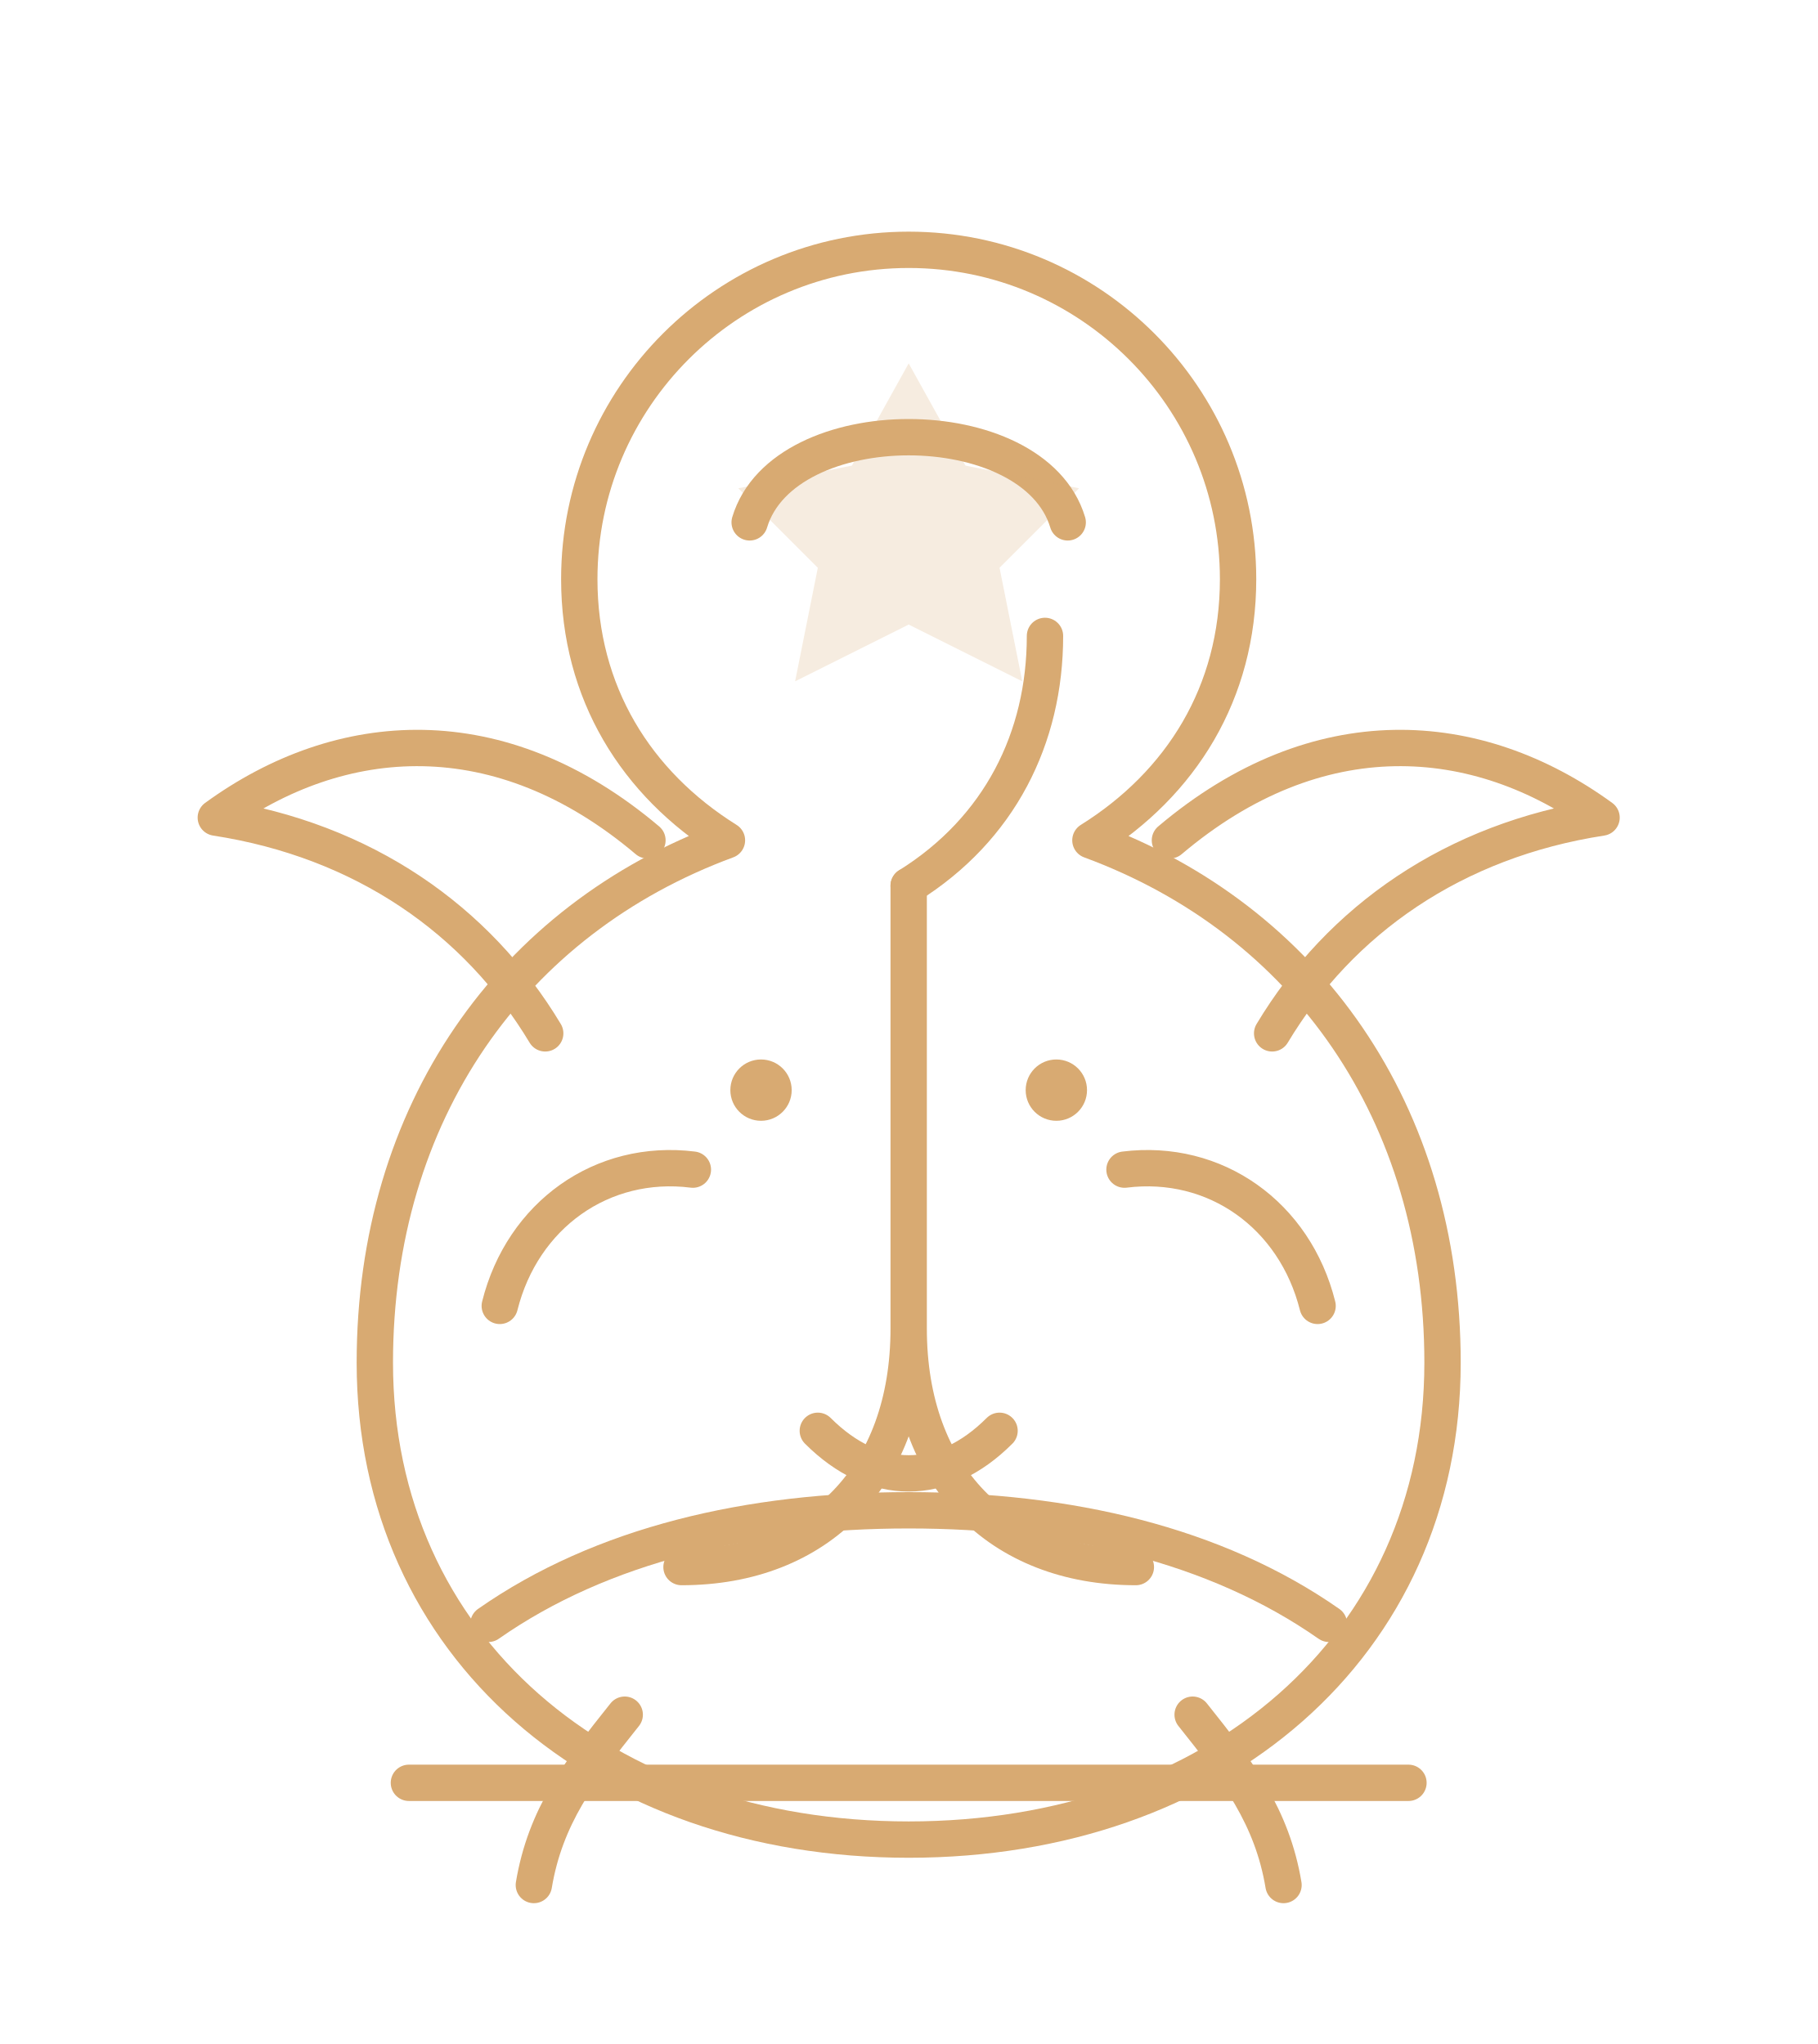
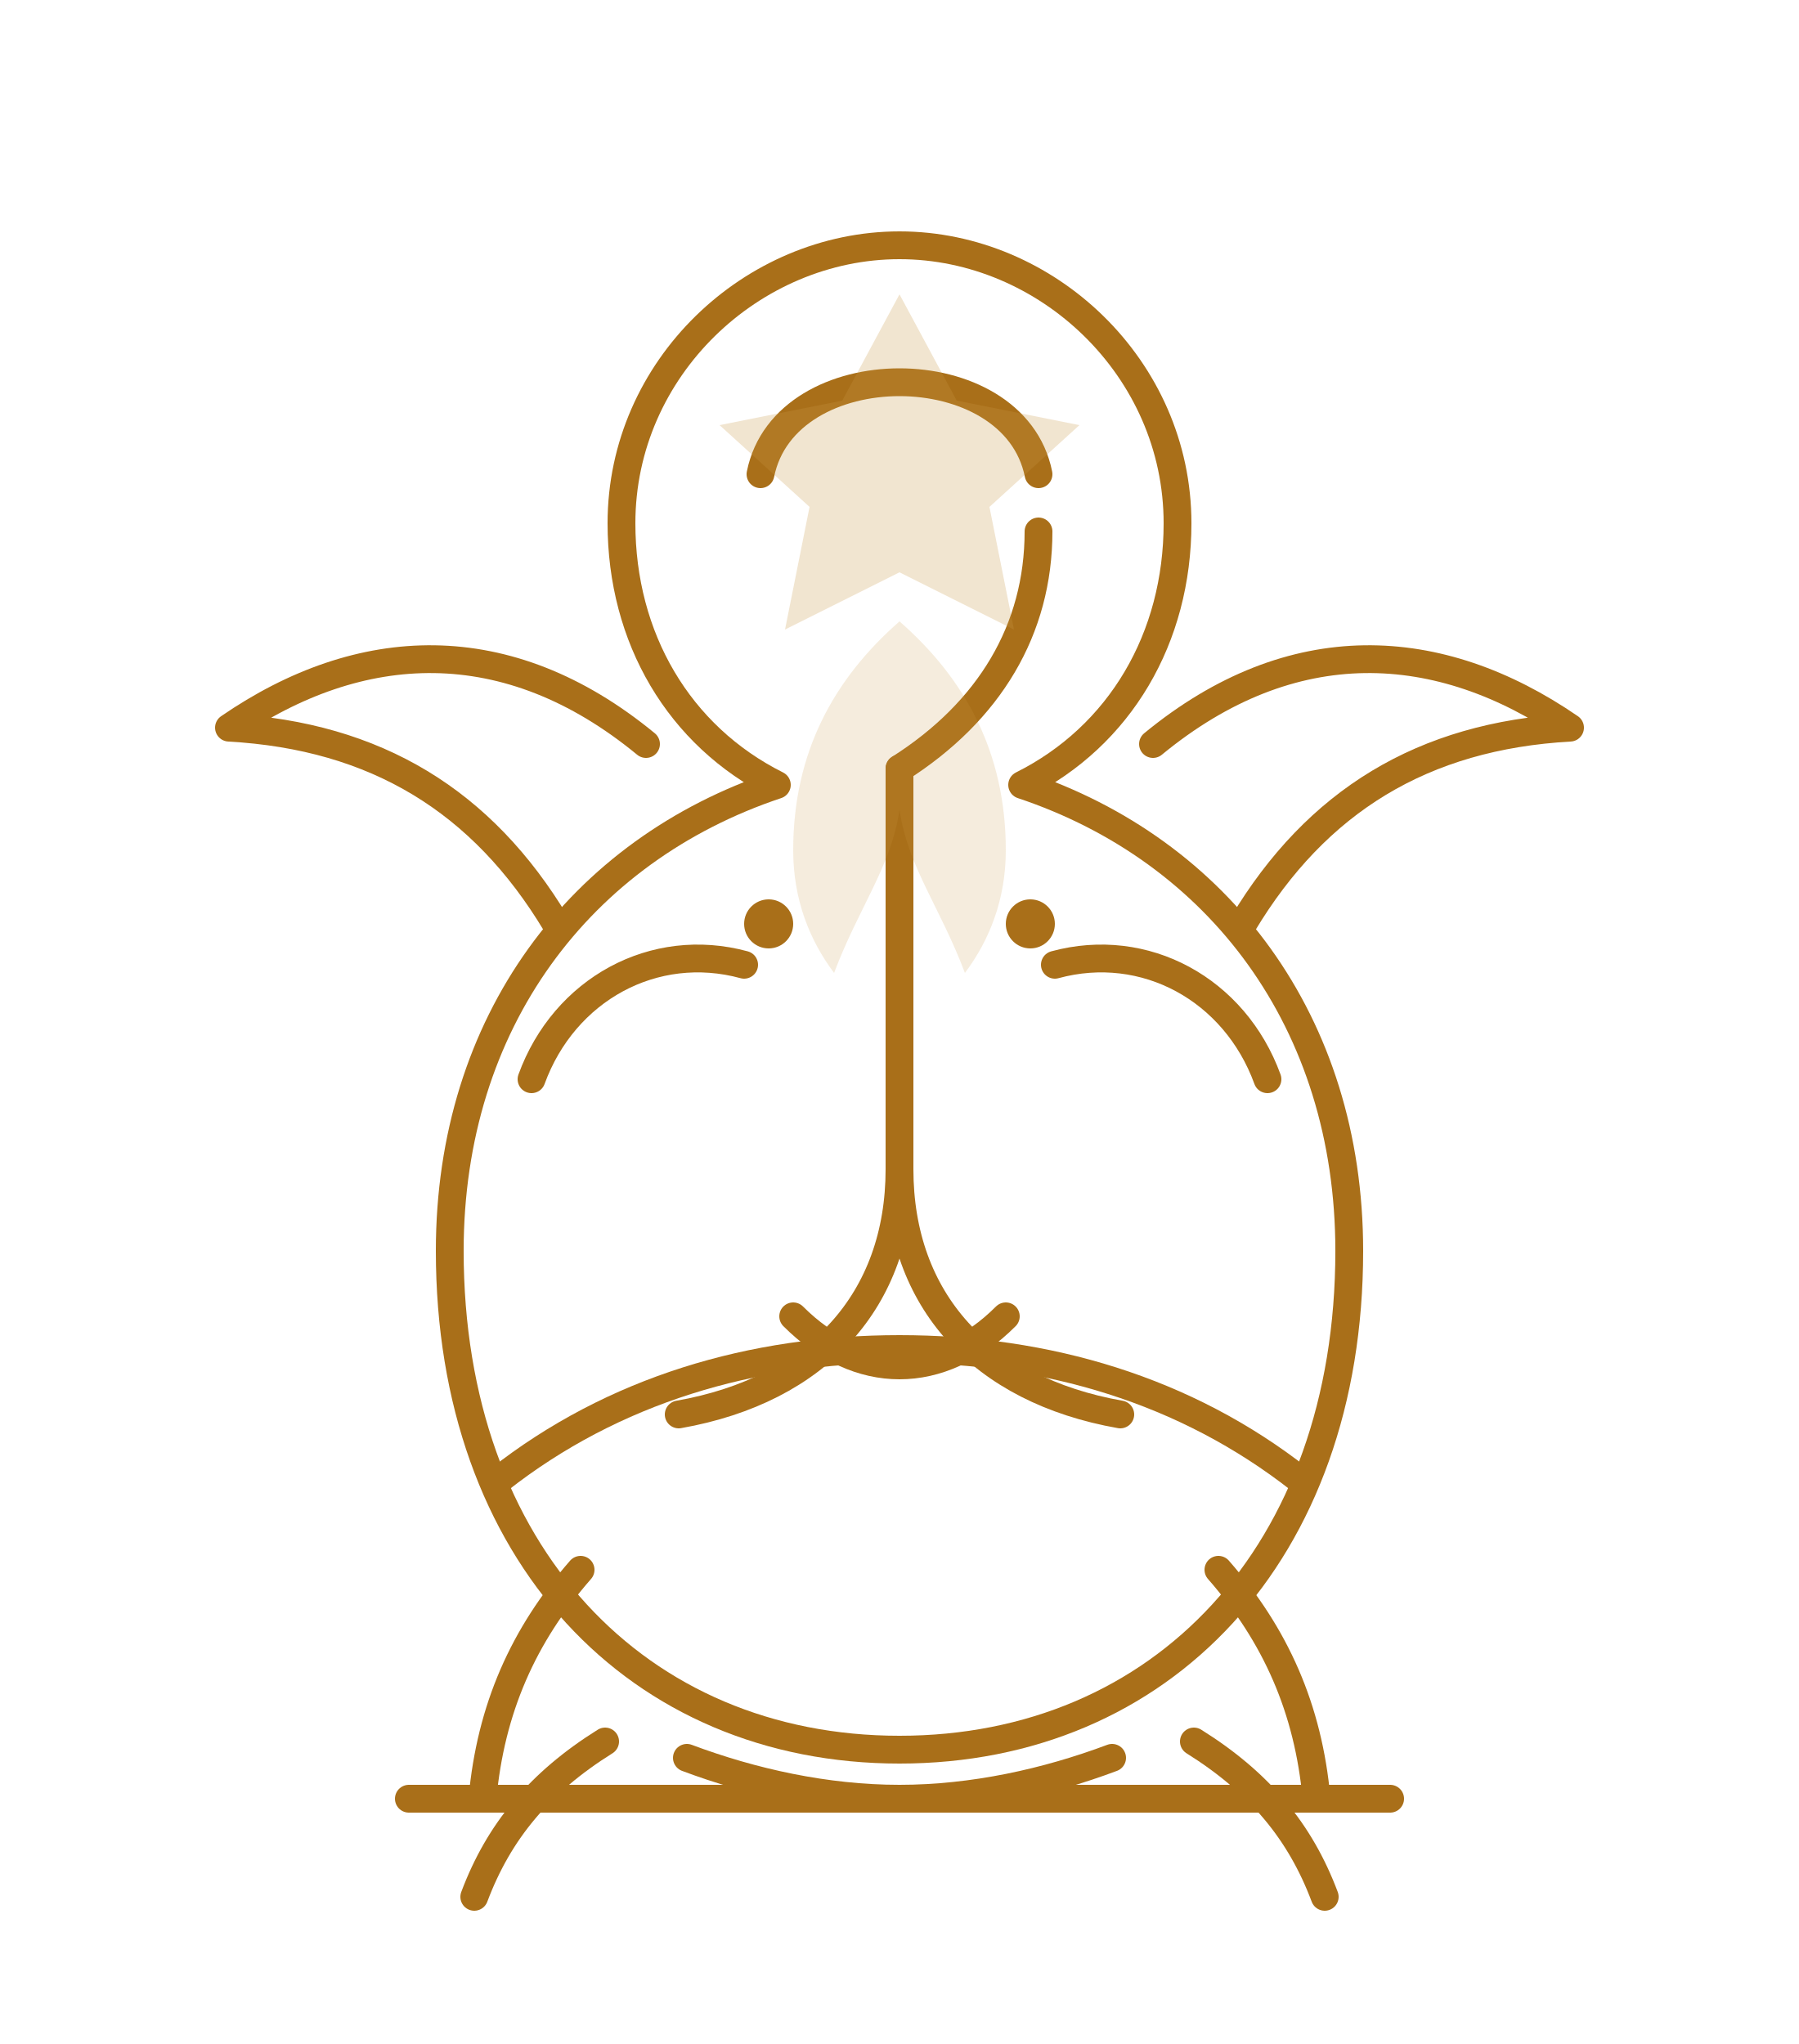
- <svg xmlns="http://www.w3.org/2000/svg" viewBox="0 0 160 180" fill="none">
-   <g stroke="#d8aa72" stroke-width="3.2" stroke-linecap="round" stroke-linejoin="round">
-     <path d="M80 22c-16 0-29 13-29 29 0 10 5 18 13 23-19 7-31 24-31 46 0 25 20 42 47 42s47-17 47-42c0-22-12-39-31-46 8-5 13-13 13-23 0-16-13-29-29-29Z" />
-     <path d="M57 74c-13-11-27-10-38-2 13 2 23 9 29 19M103 74c13-11 27-10 38-2-13 2-23 9-29 19" />
-     <path d="M61 103c-8-1-15 4-17 12M99 103c8-1 15 4 17 12" />
-     <circle cx="67" cy="96" r="2.7" fill="#d8aa72" stroke="none" />
-     <circle cx="93" cy="96" r="2.7" fill="#d8aa72" stroke="none" />
-     <path d="M80 78v39c0 13-8 21-20 21M80 117c0 13 8 21 20 21" />
-     <path d="M72 126c5 5 11 5 16 0" />
-     <path d="M80 78c8-5 12-13 12-22M66 46c3-10 25-10 28 0" />
-     <path d="M43 143c10-7 23-10 37-10s27 3 37 10" />
-     <path d="M55 151c-4 5-7 9-8 15M105 151c4 5 7 9 8 15" />
-     <path d="M36 157h88" />
+ <svg xmlns="http://www.w3.org/2000/svg" viewBox="0 0 220 250" fill="none" preserveAspectRatio="xMidYMid meet">
+   <g stroke="#a96f19" stroke-width="3.4" stroke-linecap="round" stroke-linejoin="round">
+     <path d="M110 30c-18 0-34 15-34 34 0 14 7 26 19 32-24 8-40 29-40 57 0 37 23 61 55 61s55-24 55-61c0-28-16-49-40-57 12-6 19-18 19-32 0-19-16-34-34-34Z" />
+     <path d="M79 91c-17-14-35-13-51-2 18 1 31 9 40 24M141 91c17-14 35-13 51-2-18 1-31 9-40 24" />
+     <path d="M91 118c-11-3-22 3-26 14M129 118c11-3 22 3 26 14" />
+     <circle cx="94" cy="113" r="3" fill="#a96f19" stroke="none" />
+     <circle cx="126" cy="113" r="3" fill="#a96f19" stroke="none" />
+     <path d="M110 94v49c0 16-10 27-27 30M110 143c0 16 10 27 27 30" />
+     <path d="M97 161c8 8 18 8 26 0" />
+     <path d="M110 94c11-7 17-17 17-29M93 58c3-15 31-15 34 0" />
+     <path d="M61 181c14-11 31-16 49-16s35 5 49 16" />
+     <path d="M71 192c-7 8-11 17-12 28M149 192c7 8 11 17 12 28" />
+     <path d="M50 220h120" />
+     <path d="M74 213c-8 5-13 11-16 19M146 213c8 5 13 11 16 19" />
+     <path d="M84 215c8 3 17 5 26 5s18-2 26-5" />
  </g>
-   <path d="M80 32l5 9 10 2-7 7 2 10-10-5-10 5 2-10-7-7 10-2 5-9Z" fill="#d8aa72" opacity=".22" />
+   <path d="M110 36l7 13 15 3-11 10 3 15-14-7-14 7 3-15-11-10 15-3 7-13Z" fill="#c99643" opacity=".25" />
+   <path d="M110 76c-8 7-13 16-13 28 0 6 2 11 5 15 3-8 7-13 8-20 1 7 5 12 8 20 3-4 5-9 5-15 0-12-5-21-13-28Z" fill="#c99643" opacity=".18" />
</svg>
